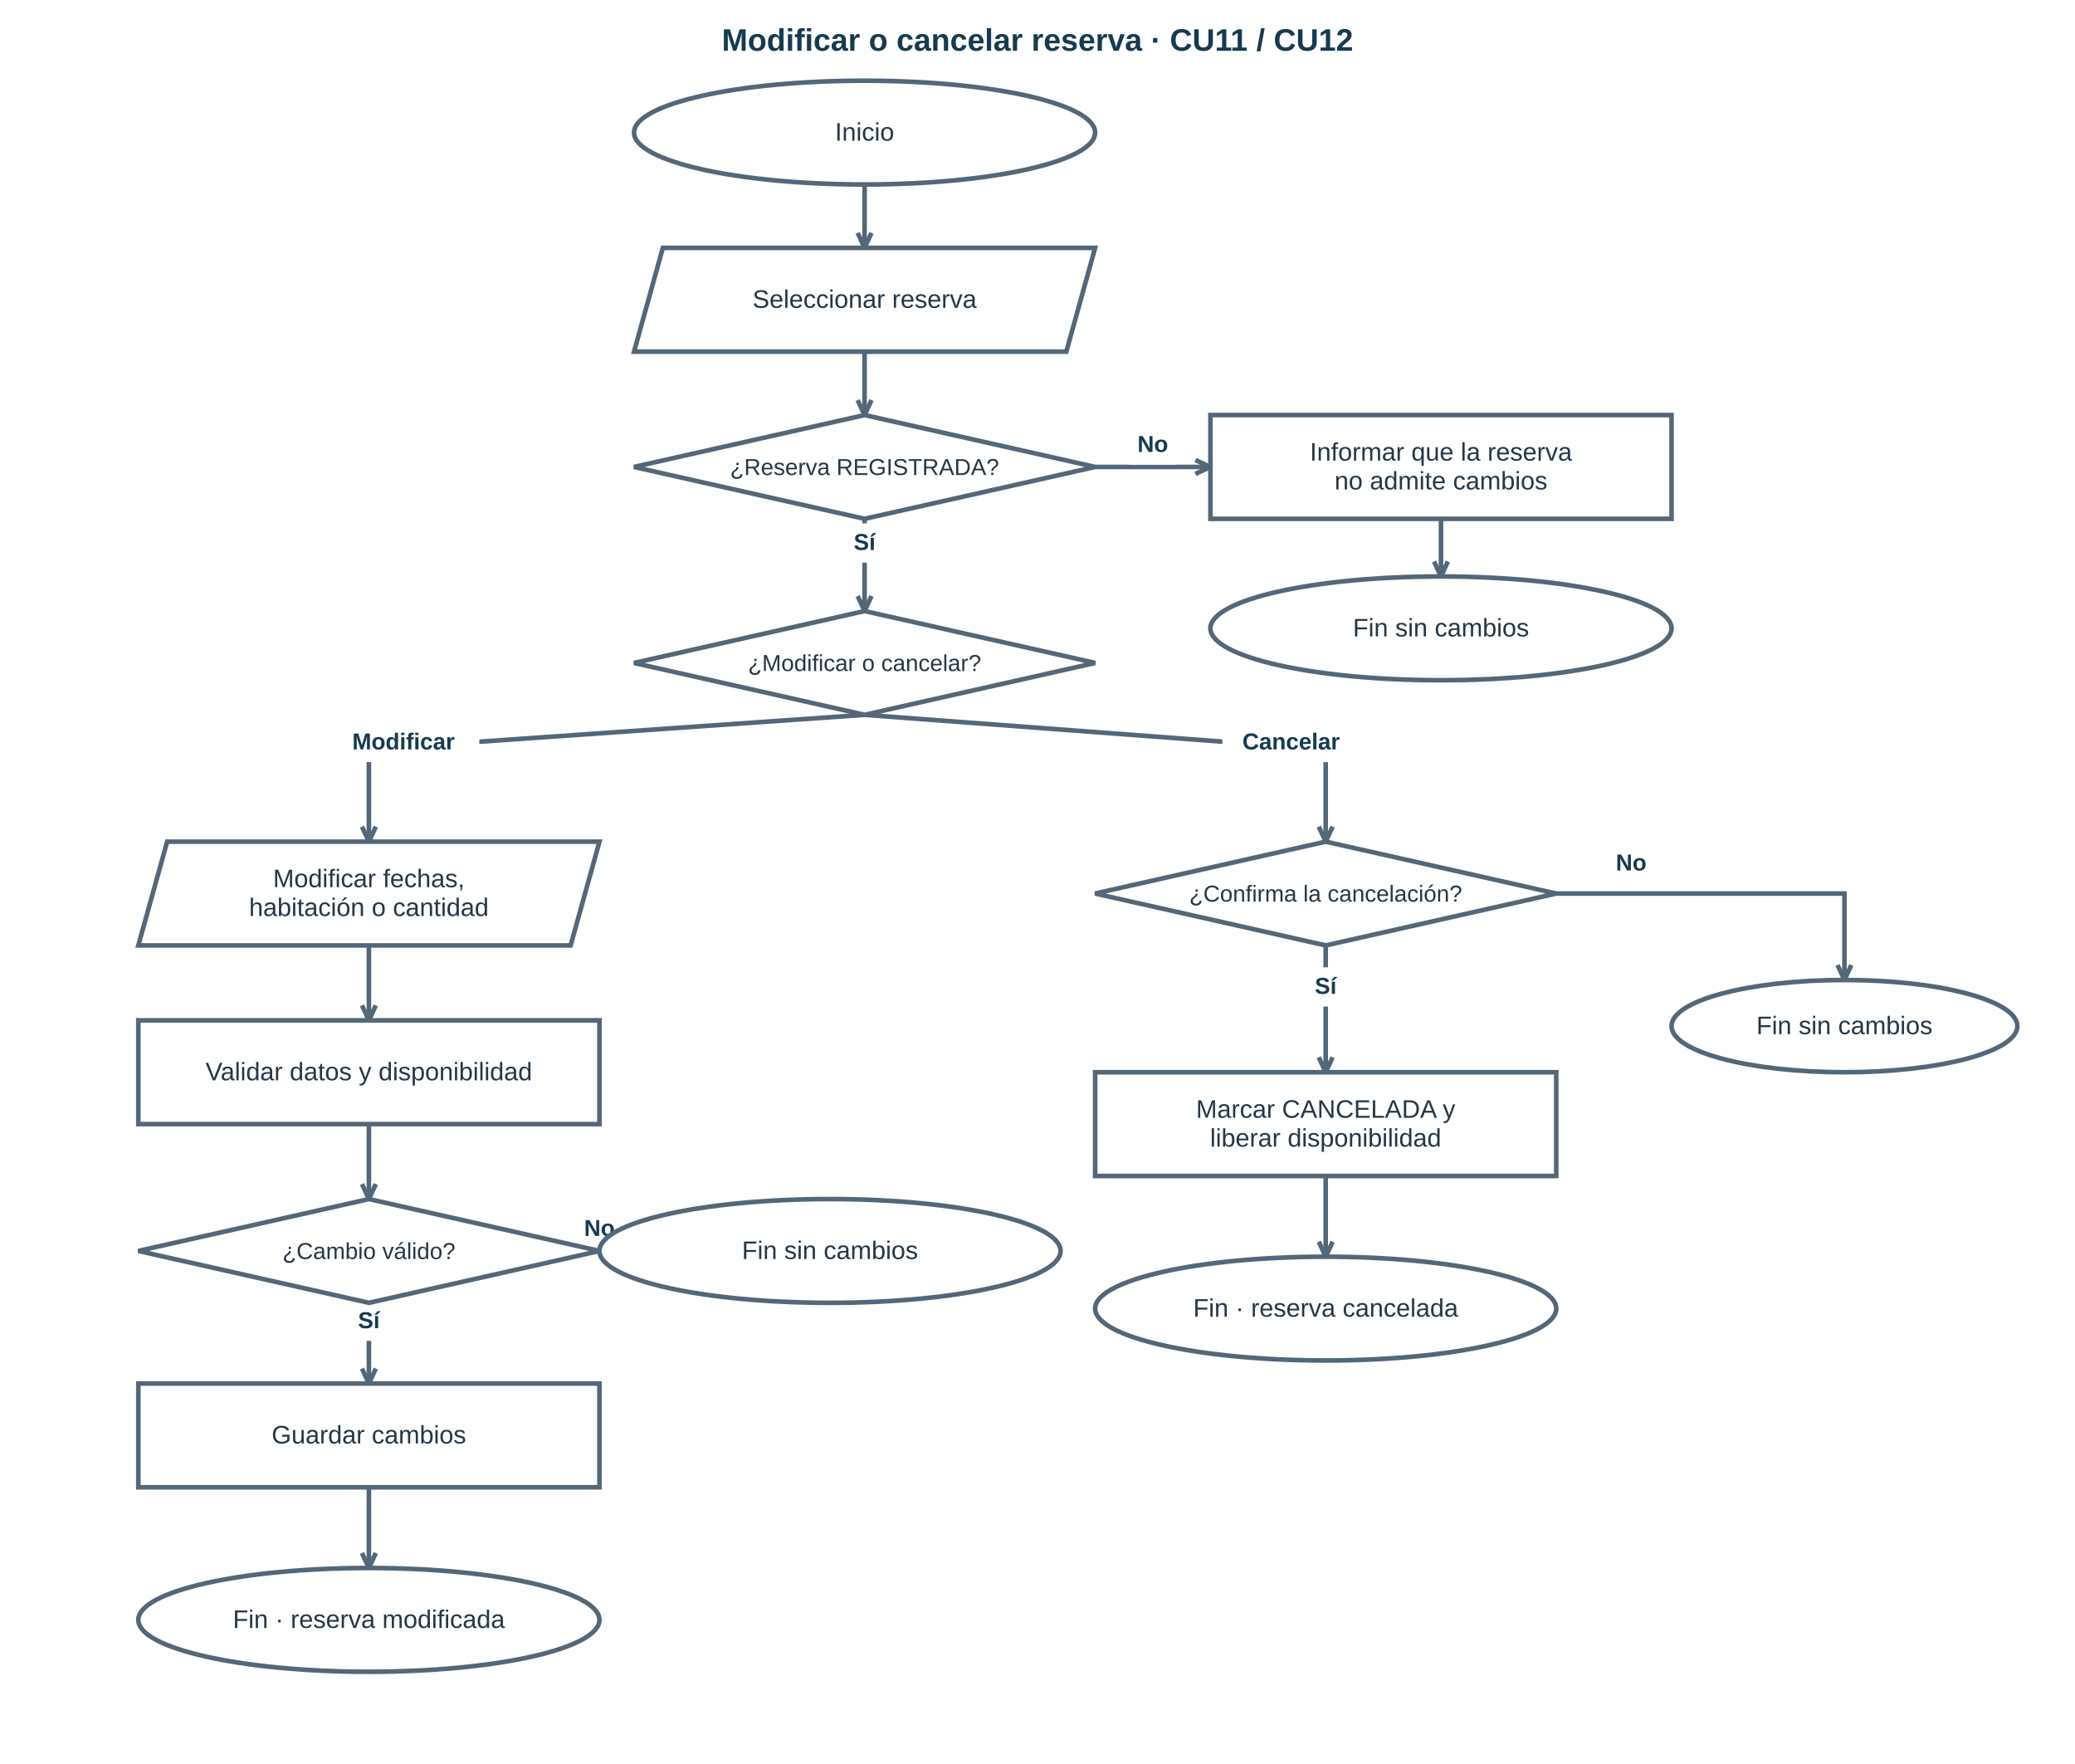
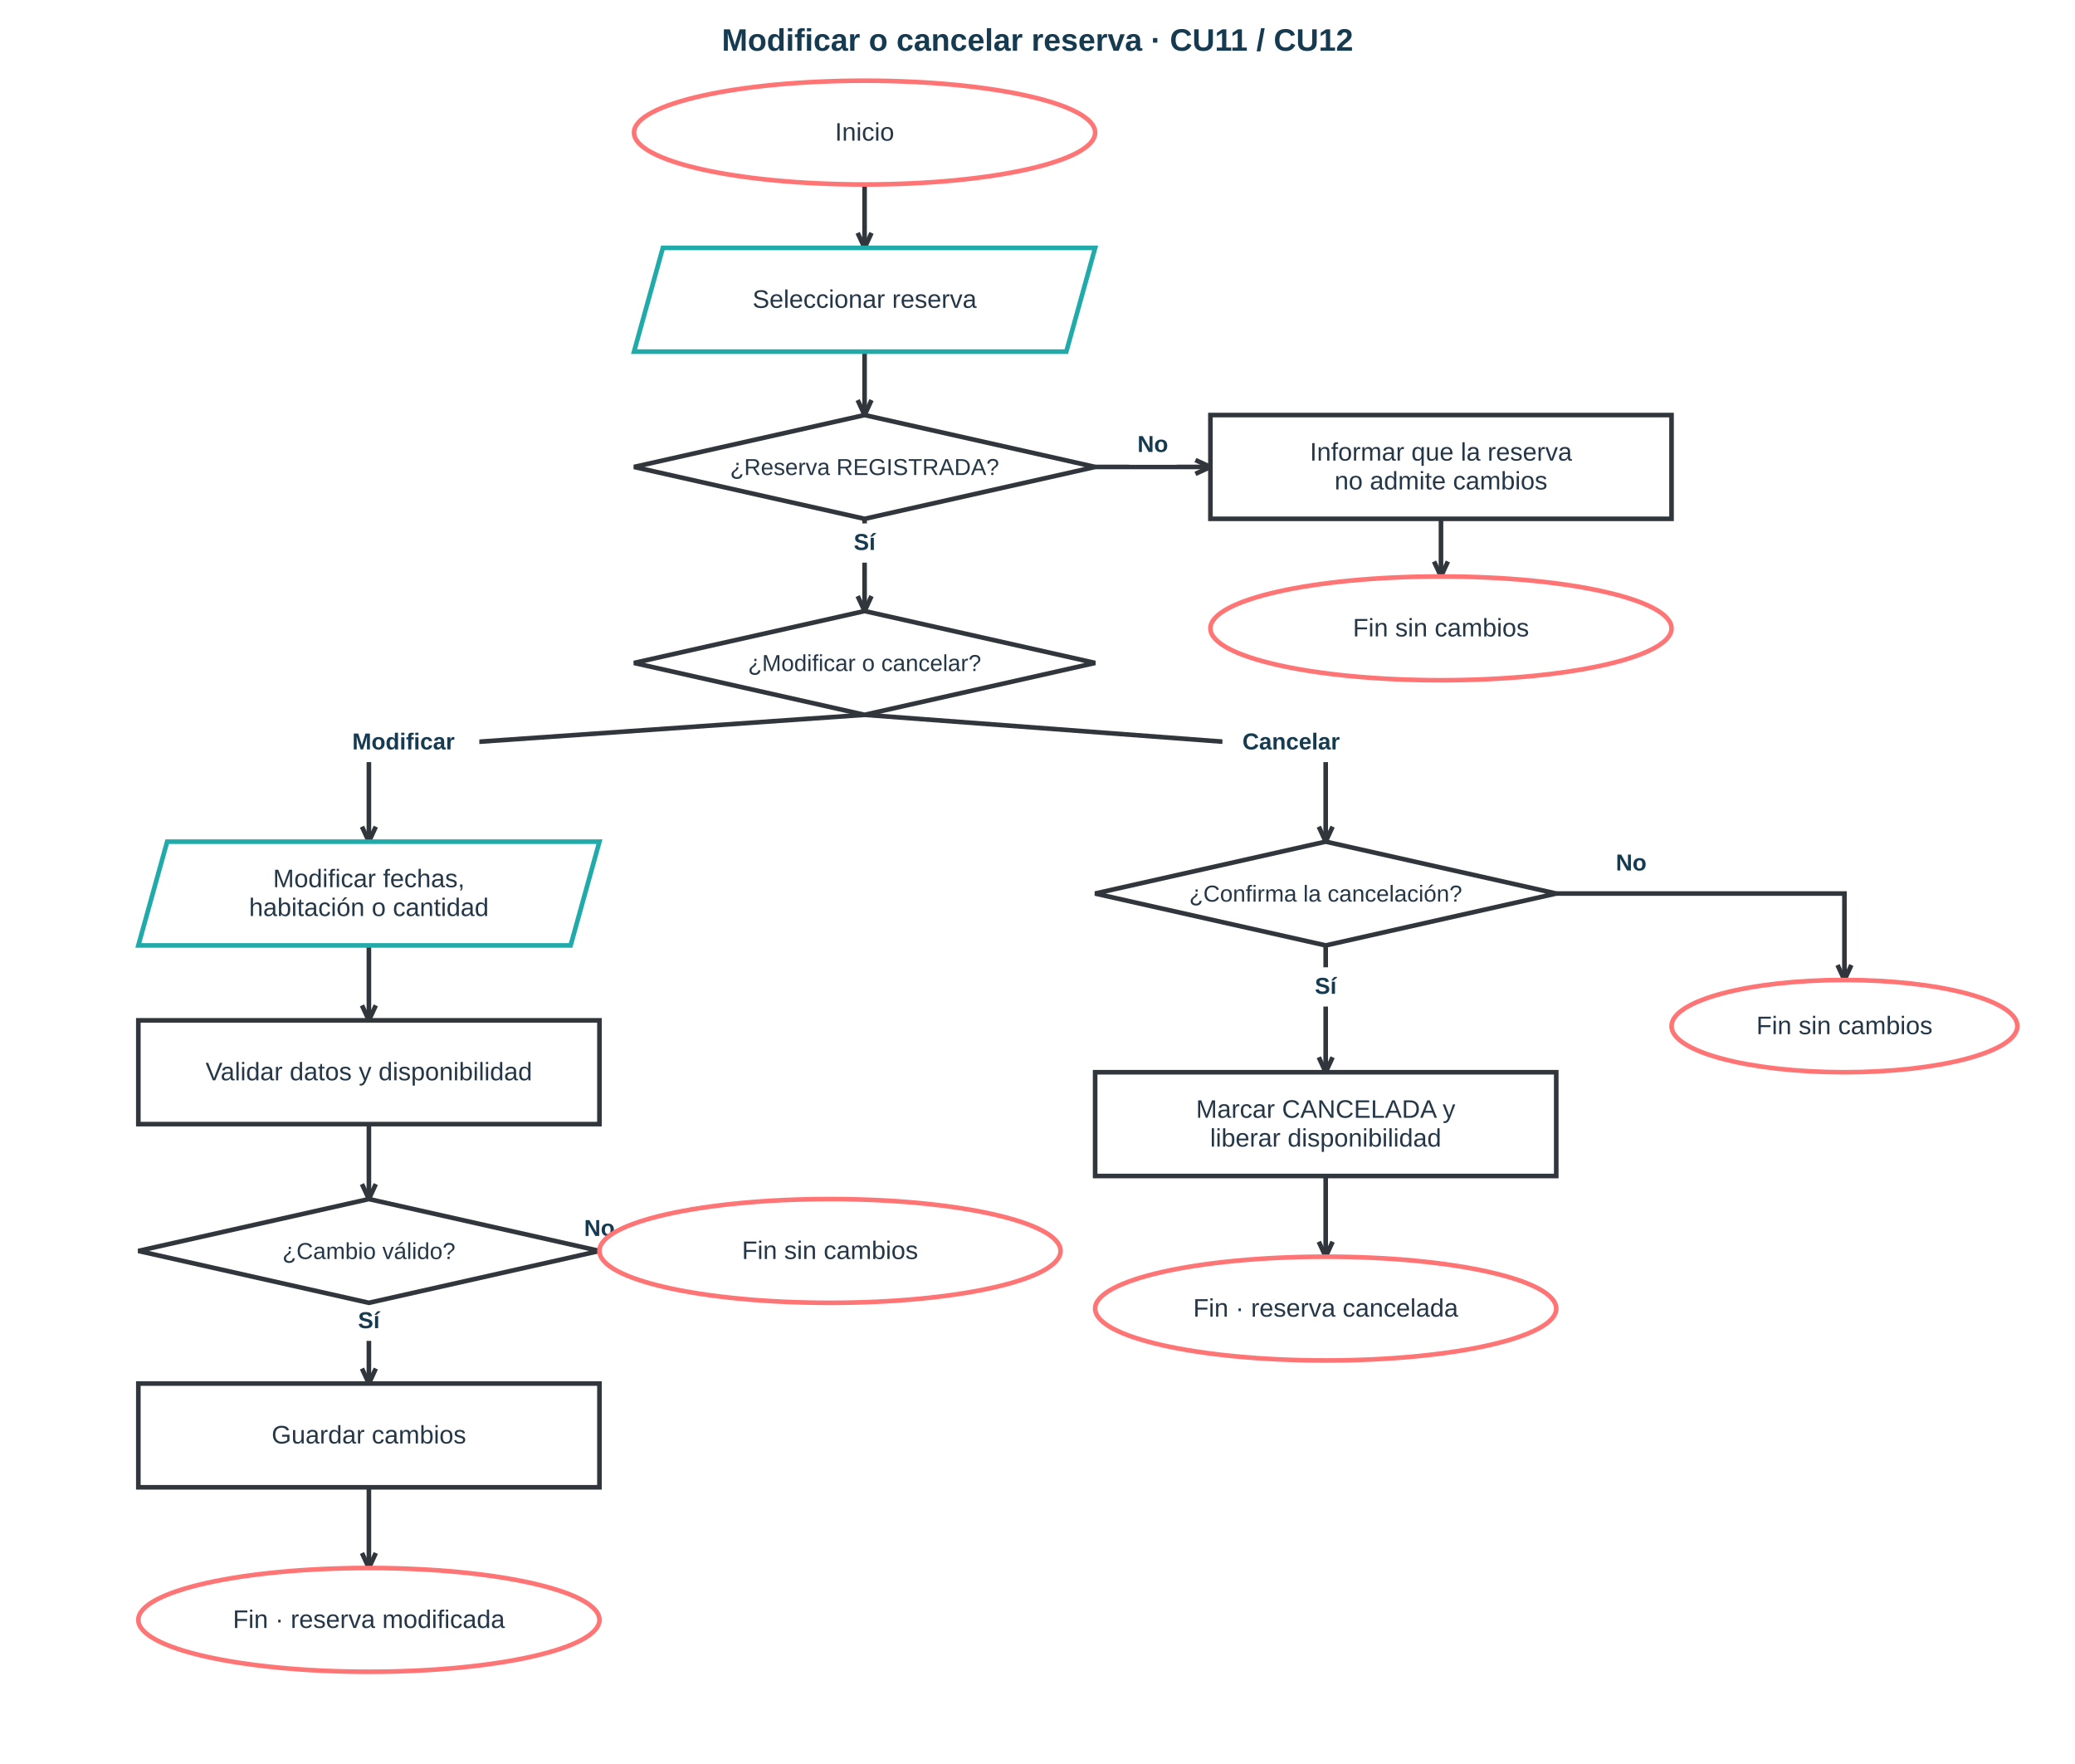
<svg xmlns="http://www.w3.org/2000/svg" width="1800" height="1530" viewBox="0 0 1800 1530">
  <rect width="100%" height="100%" fill="white" />
  <g font-family="Arial,sans-serif">
    <text x="900.0" y="44" font-size="27" text-anchor="middle" fill="#163b50" font-weight="bold">Modificar o cancelar reserva · CU11 / CU12</text>
-     <path d="M750.0,160 L750.0,215" fill="none" stroke="#546778" stroke-width="4" />
-     <path d="M744.0,202.0 L750.0,215 L756.0,202.0" fill="none" stroke="#546778" stroke-width="4" />
-     <path d="M750.0,305 L750.0,360" fill="none" stroke="#546778" stroke-width="4" />
-     <path d="M744.0,347.0 L750.0,360 L756.0,347.0" fill="none" stroke="#546778" stroke-width="4" />
-     <path d="M750.0,450 L750.0,530" fill="none" stroke="#546778" stroke-width="4" />
-     <path d="M744.0,517.0 L750.0,530 L756.0,517.0" fill="none" stroke="#546778" stroke-width="4" />
+     <path d="M750.0,160 L750.0,215" fill="none" stroke="#30363b" stroke-width="4" />
+     <path d="M744.0,202.0 L750.0,215 L756.0,202.0" fill="none" stroke="#30363b" stroke-width="4" />
+     <path d="M750.0,305 L750.0,360" fill="none" stroke="#30363b" stroke-width="4" />
+     <path d="M744.0,347.0 L750.0,360 L756.0,347.0" fill="none" stroke="#30363b" stroke-width="4" />
+     <path d="M750.0,450 L750.0,530" fill="none" stroke="#30363b" stroke-width="4" />
+     <path d="M744.0,517.0 L750.0,530 L756.0,517.0" fill="none" stroke="#30363b" stroke-width="4" />
    <rect x="726.0" y="454.0" width="48" height="34" rx="5" fill="#ffffff" stroke="none" />
    <text x="750.0" y="477.0" font-size="20" text-anchor="middle" fill="#163b50" font-weight="bold">Sí</text>
-     <path d="M320.0,820 L320.0,885" fill="none" stroke="#546778" stroke-width="4" />
-     <path d="M314.0,872.0 L320.0,885 L326.0,872.0" fill="none" stroke="#546778" stroke-width="4" />
-     <path d="M320.0,975 L320.0,1040" fill="none" stroke="#546778" stroke-width="4" />
-     <path d="M314.0,1027.0 L320.0,1040 L326.0,1027.0" fill="none" stroke="#546778" stroke-width="4" />
-     <path d="M320.0,1130 L320.0,1200" fill="none" stroke="#546778" stroke-width="4" />
-     <path d="M314.0,1187.0 L320.0,1200 L326.0,1187.0" fill="none" stroke="#546778" stroke-width="4" />
+     <path d="M320.0,820 L320.0,885" fill="none" stroke="#30363b" stroke-width="4" />
+     <path d="M314.0,872.0 L320.0,885 L326.0,872.0" fill="none" stroke="#30363b" stroke-width="4" />
+     <path d="M320.0,975 L320.0,1040" fill="none" stroke="#30363b" stroke-width="4" />
+     <path d="M314.0,1027.0 L320.0,1040 L326.0,1027.0" fill="none" stroke="#30363b" stroke-width="4" />
+     <path d="M320.0,1130 L320.0,1200" fill="none" stroke="#30363b" stroke-width="4" />
+     <path d="M314.0,1187.0 L320.0,1200 L326.0,1187.0" fill="none" stroke="#30363b" stroke-width="4" />
    <rect x="296.0" y="1129.0" width="48" height="34" rx="5" fill="#ffffff" stroke="none" />
    <text x="320.0" y="1152.0" font-size="20" text-anchor="middle" fill="#163b50" font-weight="bold">Sí</text>
-     <path d="M320.0,1290 L320.0,1360" fill="none" stroke="#546778" stroke-width="4" />
-     <path d="M314.0,1347.0 L320.0,1360 L326.0,1347.0" fill="none" stroke="#546778" stroke-width="4" />
-     <path d="M1250.0,450 L1250.0,500" fill="none" stroke="#546778" stroke-width="4" />
-     <path d="M1244.0,487.0 L1250.0,500 L1256.0,487.0" fill="none" stroke="#546778" stroke-width="4" />
-     <path d="M1150.0,820 L1150.0,930" fill="none" stroke="#546778" stroke-width="4" />
-     <path d="M1144.0,917.0 L1150.0,930 L1156.0,917.0" fill="none" stroke="#546778" stroke-width="4" />
+     <path d="M320.0,1290 L320.0,1360" fill="none" stroke="#30363b" stroke-width="4" />
+     <path d="M314.0,1347.0 L320.0,1360 L326.0,1347.0" fill="none" stroke="#30363b" stroke-width="4" />
+     <path d="M1250.0,450 L1250.0,500" fill="none" stroke="#30363b" stroke-width="4" />
+     <path d="M1244.0,487.0 L1250.0,500 L1256.0,487.0" fill="none" stroke="#30363b" stroke-width="4" />
+     <path d="M1150.0,820 L1150.0,930" fill="none" stroke="#30363b" stroke-width="4" />
+     <path d="M1144.0,917.0 L1150.0,930 L1156.0,917.0" fill="none" stroke="#30363b" stroke-width="4" />
    <rect x="1126.0" y="839.0" width="48" height="34" rx="5" fill="#ffffff" stroke="none" />
    <text x="1150.0" y="862.0" font-size="20" text-anchor="middle" fill="#163b50" font-weight="bold">Sí</text>
-     <path d="M1150.0,1020 L1150.0,1090" fill="none" stroke="#546778" stroke-width="4" />
-     <path d="M1144.0,1077.0 L1150.0,1090 L1156.0,1077.0" fill="none" stroke="#546778" stroke-width="4" />
-     <path d="M950,405.0 L1050,405.0" fill="none" stroke="#546778" stroke-width="4" />
-     <path d="M1037.0,411.0 L1050,405.0 L1037.0,399.0" fill="none" stroke="#546778" stroke-width="4" />
+     <path d="M1150.0,1020 L1150.0,1090" fill="none" stroke="#30363b" stroke-width="4" />
+     <path d="M1144.0,1077.0 L1150.0,1090 L1156.0,1077.0" fill="none" stroke="#30363b" stroke-width="4" />
+     <path d="M950,405.0 L1050,405.0" fill="none" stroke="#30363b" stroke-width="4" />
+     <path d="M1037.0,411.0 L1050,405.0 L1037.0,399.0" fill="none" stroke="#30363b" stroke-width="4" />
    <rect x="976.0" y="369.0" width="48" height="34" rx="5" fill="#ffffff" stroke="none" />
    <text x="1000.0" y="392.0" font-size="20" text-anchor="middle" fill="#163b50" font-weight="bold">No</text>
-     <path d="M750.0,620 L320,650 L320.0,730" fill="none" stroke="#546778" stroke-width="4" />
-     <path d="M314.0,717.0 L320.0,730 L326.0,717.0" fill="none" stroke="#546778" stroke-width="4" />
+     <path d="M750.0,620 L320,650 L320.0,730" fill="none" stroke="#30363b" stroke-width="4" />
+     <path d="M314.0,717.0 L320.0,730 L326.0,717.0" fill="none" stroke="#30363b" stroke-width="4" />
    <rect x="284.2" y="627" width="131.6" height="34" rx="5" fill="#ffffff" stroke="none" />
    <text x="350" y="650" font-size="20" text-anchor="middle" fill="#163b50" font-weight="bold">Modificar</text>
-     <path d="M750.0,620 L1150,650 L1150.0,730" fill="none" stroke="#546778" stroke-width="4" />
-     <path d="M1144.0,717.0 L1150.0,730 L1156.0,717.0" fill="none" stroke="#546778" stroke-width="4" />
+     <path d="M750.0,620 L1150,650 L1150.0,730" fill="none" stroke="#30363b" stroke-width="4" />
+     <path d="M1144.0,717.0 L1150.0,730 L1156.0,717.0" fill="none" stroke="#30363b" stroke-width="4" />
    <rect x="1060.4" y="627" width="119.2" height="34" rx="5" fill="#ffffff" stroke="none" />
    <text x="1120" y="650" font-size="20" text-anchor="middle" fill="#163b50" font-weight="bold">Cancelar</text>
-     <path d="M520,1085.0 L520,1085.0" fill="none" stroke="#546778" stroke-width="4" />
-     <path d="M520.0,1085.0 L520,1085.0 L520.0,1085.0" fill="none" stroke="#546778" stroke-width="4" />
+     <path d="M520,1085.0 L520,1085.0" fill="none" stroke="#30363b" stroke-width="4" />
+     <path d="M520.0,1085.0 L520,1085.0 L520.0,1085.0" fill="none" stroke="#30363b" stroke-width="4" />
    <rect x="496.0" y="1049.0" width="48" height="34" rx="5" fill="#ffffff" stroke="none" />
    <text x="520.0" y="1072.0" font-size="20" text-anchor="middle" fill="#163b50" font-weight="bold">No</text>
-     <path d="M1350,775.0 L1400,775 L1600,775 L1600.0,850" fill="none" stroke="#546778" stroke-width="4" />
-     <path d="M1594.0,837.0 L1600.0,850 L1606.0,837.0" fill="none" stroke="#546778" stroke-width="4" />
+     <path d="M1350,775.0 L1400,775 L1600,775 L1600.0,850" fill="none" stroke="#30363b" stroke-width="4" />
+     <path d="M1594.0,837.0 L1600.0,850 L1606.0,837.0" fill="none" stroke="#30363b" stroke-width="4" />
    <rect x="1391.0" y="732" width="48" height="34" rx="5" fill="#ffffff" stroke="none" />
    <text x="1415" y="755" font-size="20" text-anchor="middle" fill="#163b50" font-weight="bold">No</text>
-     <ellipse cx="750.0" cy="115.0" rx="200.0" ry="45.0" fill="#ffffff" stroke="#546778" stroke-width="4" />
+     <ellipse cx="750.0" cy="115.0" rx="200.0" ry="45.0" fill="#ffffff" stroke="#ff7474" stroke-width="4" />
    <text x="750.0" y="122.0" font-size="22" text-anchor="middle" fill="#253747" font-weight="normal">Inicio</text>
-     <path d="M575,215 L950,215 L925,305 L550,305 Z" fill="#ffffff" stroke="#546778" stroke-width="4" />
+     <path d="M575,215 L950,215 L925,305 L550,305 Z" fill="#ffffff" stroke="#20aaa9" stroke-width="4" />
    <text x="750.0" y="267.0" font-size="22" text-anchor="middle" fill="#253747" font-weight="normal">Seleccionar reserva</text>
-     <path d="M750.0,360 L950,405.0 L750.0,450 L550,405.0 Z" fill="#ffffff" stroke="#546778" stroke-width="4" />
+     <path d="M750.0,360 L950,405.0 L750.0,450 L550,405.0 Z" fill="#ffffff" stroke="#30363b" stroke-width="4" />
    <text x="750.0" y="412.0" font-size="20" text-anchor="middle" fill="#253747" font-weight="normal">¿Reserva REGISTRADA?</text>
-     <path d="M750.0,530 L950,575.0 L750.0,620 L550,575.0 Z" fill="#ffffff" stroke="#546778" stroke-width="4" />
+     <path d="M750.0,530 L950,575.0 L750.0,620 L550,575.0 Z" fill="#ffffff" stroke="#30363b" stroke-width="4" />
    <text x="750.0" y="582.0" font-size="20" text-anchor="middle" fill="#253747" font-weight="normal">¿Modificar o cancelar?</text>
-     <path d="M1050,360 L1450,360 L1450,450 L1050,450 Z" fill="#ffffff" stroke="#546778" stroke-width="4" />
+     <path d="M1050,360 L1450,360 L1450,450 L1050,450 Z" fill="#ffffff" stroke="#30363b" stroke-width="4" />
    <text x="1250.0" y="399.5" font-size="22" text-anchor="middle" fill="#253747" font-weight="normal">Informar que la reserva</text>
    <text x="1250.0" y="424.5" font-size="22" text-anchor="middle" fill="#253747" font-weight="normal">no admite cambios</text>
-     <ellipse cx="1250.0" cy="545.0" rx="200.0" ry="45.0" fill="#ffffff" stroke="#546778" stroke-width="4" />
+     <ellipse cx="1250.0" cy="545.0" rx="200.0" ry="45.0" fill="#ffffff" stroke="#ff7474" stroke-width="4" />
    <text x="1250.0" y="552.0" font-size="22" text-anchor="middle" fill="#253747" font-weight="normal">Fin sin cambios</text>
-     <path d="M145,730 L520,730 L495,820 L120,820 Z" fill="#ffffff" stroke="#546778" stroke-width="4" />
+     <path d="M145,730 L520,730 L495,820 L120,820 Z" fill="#ffffff" stroke="#20aaa9" stroke-width="4" />
    <text x="320.0" y="769.5" font-size="22" text-anchor="middle" fill="#253747" font-weight="normal">Modificar fechas,</text>
    <text x="320.0" y="794.5" font-size="22" text-anchor="middle" fill="#253747" font-weight="normal">habitación o cantidad</text>
-     <path d="M120,885 L520,885 L520,975 L120,975 Z" fill="#ffffff" stroke="#546778" stroke-width="4" />
+     <path d="M120,885 L520,885 L520,975 L120,975 Z" fill="#ffffff" stroke="#30363b" stroke-width="4" />
    <text x="320.0" y="937.0" font-size="22" text-anchor="middle" fill="#253747" font-weight="normal">Validar datos y disponibilidad</text>
-     <path d="M320.0,1040 L520,1085.0 L320.0,1130 L120,1085.0 Z" fill="#ffffff" stroke="#546778" stroke-width="4" />
+     <path d="M320.0,1040 L520,1085.0 L320.0,1130 L120,1085.0 Z" fill="#ffffff" stroke="#30363b" stroke-width="4" />
    <text x="320.0" y="1092.0" font-size="20" text-anchor="middle" fill="#253747" font-weight="normal">¿Cambio válido?</text>
-     <path d="M120,1200 L520,1200 L520,1290 L120,1290 Z" fill="#ffffff" stroke="#546778" stroke-width="4" />
+     <path d="M120,1200 L520,1200 L520,1290 L120,1290 Z" fill="#ffffff" stroke="#30363b" stroke-width="4" />
    <text x="320.0" y="1252.0" font-size="22" text-anchor="middle" fill="#253747" font-weight="normal">Guardar cambios</text>
-     <ellipse cx="320.0" cy="1405.0" rx="200.0" ry="45.0" fill="#ffffff" stroke="#546778" stroke-width="4" />
+     <ellipse cx="320.0" cy="1405.0" rx="200.0" ry="45.0" fill="#ffffff" stroke="#ff7474" stroke-width="4" />
    <text x="320.0" y="1412.0" font-size="22" text-anchor="middle" fill="#253747" font-weight="normal">Fin · reserva modificada</text>
-     <ellipse cx="720.0" cy="1085.0" rx="200.0" ry="45.0" fill="#ffffff" stroke="#546778" stroke-width="4" />
+     <ellipse cx="720.0" cy="1085.0" rx="200.0" ry="45.0" fill="#ffffff" stroke="#ff7474" stroke-width="4" />
    <text x="720.0" y="1092.0" font-size="22" text-anchor="middle" fill="#253747" font-weight="normal">Fin sin cambios</text>
-     <path d="M1150.0,730 L1350,775.0 L1150.0,820 L950,775.0 Z" fill="#ffffff" stroke="#546778" stroke-width="4" />
+     <path d="M1150.0,730 L1350,775.0 L1150.0,820 L950,775.0 Z" fill="#ffffff" stroke="#30363b" stroke-width="4" />
    <text x="1150.0" y="782.0" font-size="20" text-anchor="middle" fill="#253747" font-weight="normal">¿Confirma la cancelación?</text>
-     <path d="M950,930 L1350,930 L1350,1020 L950,1020 Z" fill="#ffffff" stroke="#546778" stroke-width="4" />
+     <path d="M950,930 L1350,930 L1350,1020 L950,1020 Z" fill="#ffffff" stroke="#30363b" stroke-width="4" />
    <text x="1150.0" y="969.5" font-size="22" text-anchor="middle" fill="#253747" font-weight="normal">Marcar CANCELADA y</text>
    <text x="1150.0" y="994.5" font-size="22" text-anchor="middle" fill="#253747" font-weight="normal">liberar disponibilidad</text>
-     <ellipse cx="1150.0" cy="1135.0" rx="200.0" ry="45.0" fill="#ffffff" stroke="#546778" stroke-width="4" />
+     <ellipse cx="1150.0" cy="1135.0" rx="200.0" ry="45.0" fill="#ffffff" stroke="#ff7474" stroke-width="4" />
    <text x="1150.0" y="1142.0" font-size="22" text-anchor="middle" fill="#253747" font-weight="normal">Fin · reserva cancelada</text>
-     <ellipse cx="1600.0" cy="890.0" rx="150.0" ry="40.0" fill="#ffffff" stroke="#546778" stroke-width="4" />
+     <ellipse cx="1600.0" cy="890.0" rx="150.0" ry="40.0" fill="#ffffff" stroke="#ff7474" stroke-width="4" />
    <text x="1600.0" y="897.0" font-size="22" text-anchor="middle" fill="#253747" font-weight="normal">Fin sin cambios</text>
  </g>
</svg>
